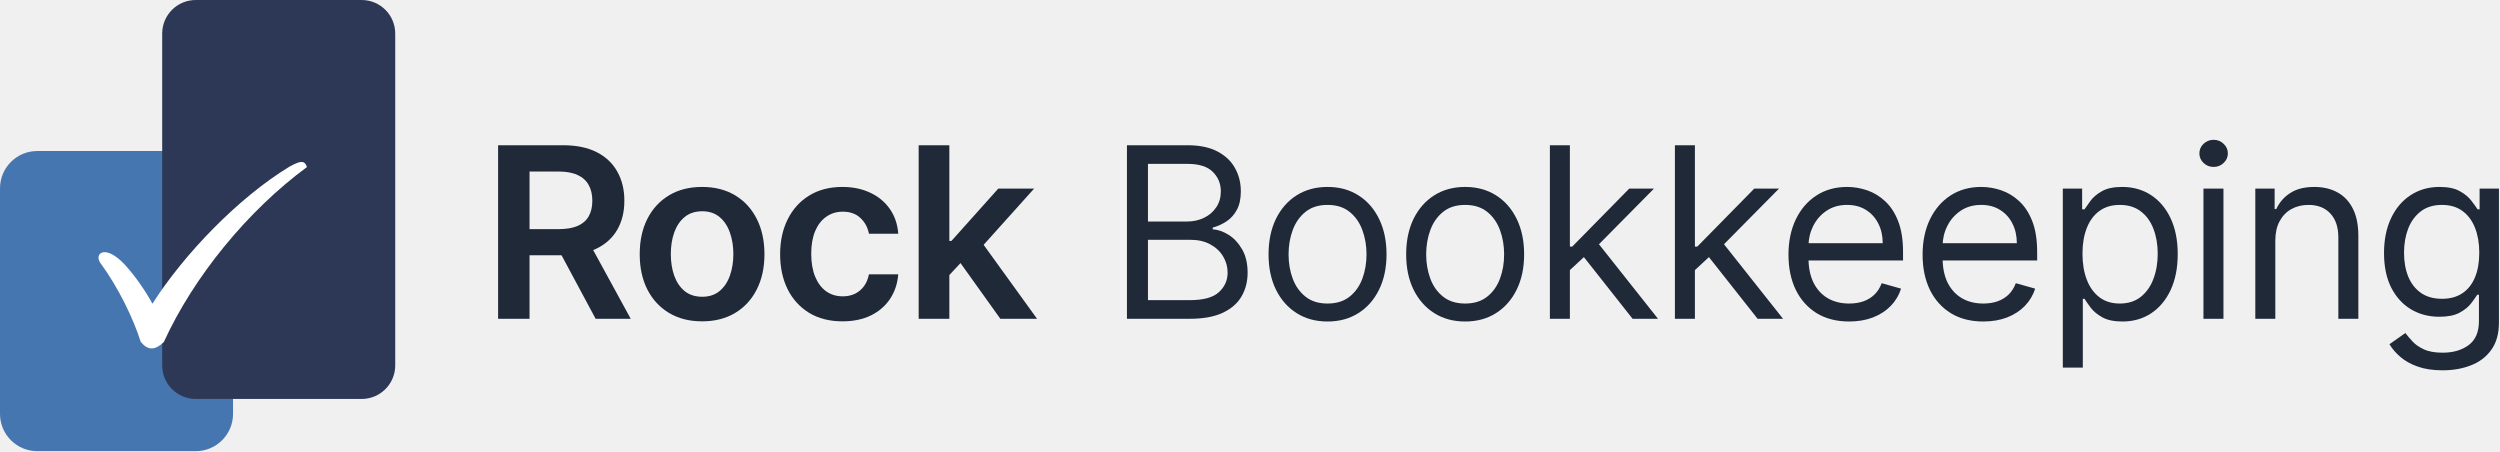
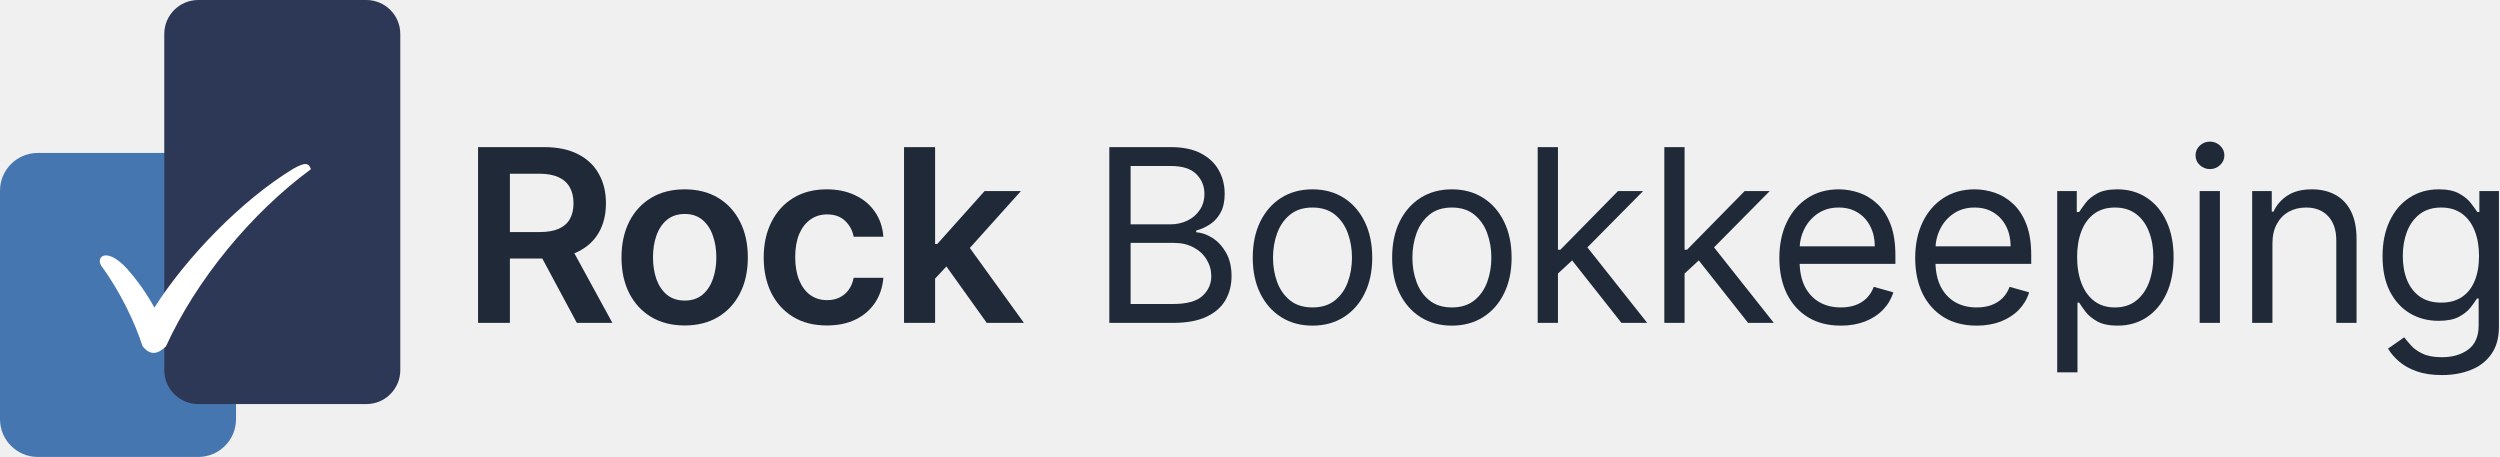
- <svg xmlns="http://www.w3.org/2000/svg" width="1341" height="242" viewBox="0 0 1341 242" fill="none">
+ <svg xmlns="http://www.w3.org/2000/svg" width="1324" height="242" viewBox="0 0 1324 242" fill="none">
  <path d="M0 101C0 89.954 8.954 81 20 81H105C116.046 81 125 89.954 125 101V222C125 233.046 116.046 242 105 242H20C8.954 242 0 233.046 0 222V101Z" fill="#4676AF" />
  <path d="M87 18C87 8.059 95.059 0 105 0H194C203.941 0 212 8.059 212 18V196C212 205.941 203.941 214 194 214H105C95.059 214 87 205.941 87 196V18Z" fill="#2D3856" />
  <path d="M87.878 183.458C83.322 187.864 79.334 188.292 75.441 183.24C71.67 171.213 63.508 154.125 53.785 140.997C50.389 135.954 56.455 130.577 67.199 142.228C73.056 148.809 77.909 155.872 81.767 162.917C98.654 136.298 128.047 105.91 155.207 89.439C162.747 85.085 163.707 87.095 164.659 89.603C132.9 112.972 103.917 148.351 87.878 183.458Z" fill="white" />
-   <path d="M267.182 171V77.909H302.091C309.242 77.909 315.242 79.151 320.091 81.636C324.97 84.121 328.651 87.606 331.136 92.091C333.651 96.545 334.909 101.742 334.909 107.682C334.909 113.651 333.636 118.833 331.091 123.227C328.576 127.591 324.864 130.97 319.954 133.364C315.045 135.727 309.015 136.909 301.864 136.909H277V122.909H299.591C303.773 122.909 307.197 122.333 309.864 121.182C312.53 120 314.5 118.288 315.773 116.045C317.076 113.773 317.727 110.985 317.727 107.682C317.727 104.379 317.076 101.561 315.773 99.227C314.47 96.864 312.485 95.076 309.818 93.864C307.151 92.621 303.712 92 299.5 92H284.045V171H267.182ZM315.273 128.818L338.318 171H319.5L296.864 128.818H315.273Z" fill="#1F2937" />
-   <path d="M376.599 172.364C369.781 172.364 363.872 170.864 358.872 167.864C353.872 164.864 349.993 160.667 347.235 155.273C344.508 149.879 343.144 143.576 343.144 136.364C343.144 129.151 344.508 122.833 347.235 117.409C349.993 111.985 353.872 107.773 358.872 104.773C363.872 101.773 369.781 100.273 376.599 100.273C383.417 100.273 389.326 101.773 394.326 104.773C399.326 107.773 403.19 111.985 405.917 117.409C408.675 122.833 410.054 129.151 410.054 136.364C410.054 143.576 408.675 149.879 405.917 155.273C403.19 160.667 399.326 164.864 394.326 167.864C389.326 170.864 383.417 172.364 376.599 172.364ZM376.69 159.182C380.387 159.182 383.478 158.167 385.963 156.136C388.447 154.076 390.296 151.318 391.508 147.864C392.751 144.409 393.372 140.561 393.372 136.318C393.372 132.045 392.751 128.182 391.508 124.727C390.296 121.242 388.447 118.47 385.963 116.409C383.478 114.348 380.387 113.318 376.69 113.318C372.902 113.318 369.751 114.348 367.235 116.409C364.751 118.47 362.887 121.242 361.644 124.727C360.432 128.182 359.826 132.045 359.826 136.318C359.826 140.561 360.432 144.409 361.644 147.864C362.887 151.318 364.751 154.076 367.235 156.136C369.751 158.167 372.902 159.182 376.69 159.182Z" fill="#1F2937" />
-   <path d="M451.914 172.364C444.944 172.364 438.959 170.833 433.959 167.773C428.99 164.712 425.156 160.485 422.459 155.091C419.793 149.667 418.459 143.424 418.459 136.364C418.459 129.273 419.823 123.015 422.55 117.591C425.278 112.136 429.126 107.894 434.096 104.864C439.096 101.803 445.005 100.273 451.823 100.273C457.49 100.273 462.505 101.318 466.869 103.409C471.262 105.47 474.762 108.394 477.369 112.182C479.975 115.939 481.459 120.333 481.823 125.364H466.096C465.459 122 463.944 119.197 461.55 116.954C459.187 114.682 456.02 113.545 452.05 113.545C448.687 113.545 445.732 114.454 443.187 116.273C440.641 118.061 438.656 120.636 437.232 124C435.838 127.364 435.141 131.394 435.141 136.091C435.141 140.848 435.838 144.939 437.232 148.364C438.626 151.757 440.581 154.379 443.096 156.227C445.641 158.045 448.626 158.954 452.05 158.954C454.475 158.954 456.641 158.5 458.55 157.591C460.49 156.651 462.111 155.303 463.414 153.545C464.717 151.788 465.611 149.651 466.096 147.136H481.823C481.429 152.076 479.975 156.454 477.459 160.273C474.944 164.061 471.52 167.03 467.187 169.182C462.853 171.303 457.762 172.364 451.914 172.364Z" fill="#1F2937" />
-   <path d="M507.774 149.091L507.729 129.227H510.365L535.456 101.182H554.684L523.82 135.545H520.411L507.774 149.091ZM492.774 171V77.909H509.229V171H492.774ZM536.593 171L513.865 139.227L524.956 127.636L556.274 171H536.593Z" fill="#1F2937" />
-   <path d="M604.493 171V77.909H637.038C643.523 77.909 648.871 79.03 653.084 81.273C657.296 83.485 660.432 86.47 662.493 90.227C664.553 93.954 665.584 98.091 665.584 102.636C665.584 106.636 664.871 109.939 663.447 112.545C662.053 115.151 660.205 117.212 657.902 118.727C655.629 120.242 653.159 121.364 650.493 122.091V123C653.341 123.182 656.205 124.182 659.084 126C661.962 127.818 664.371 130.424 666.311 133.818C668.25 137.212 669.22 141.364 669.22 146.273C669.22 150.939 668.159 155.136 666.038 158.864C663.917 162.591 660.568 165.545 655.993 167.727C651.417 169.909 645.462 171 638.129 171H604.493ZM615.765 161H638.129C645.493 161 650.72 159.576 653.811 156.727C656.932 153.848 658.493 150.364 658.493 146.273C658.493 143.121 657.69 140.212 656.084 137.545C654.477 134.848 652.19 132.697 649.22 131.091C646.25 129.454 642.735 128.636 638.674 128.636H615.765V161ZM615.765 118.818H636.674C640.068 118.818 643.129 118.151 645.856 116.818C648.614 115.485 650.796 113.606 652.402 111.182C654.038 108.757 654.856 105.909 654.856 102.636C654.856 98.545 653.432 95.076 650.584 92.227C647.735 89.348 643.22 87.909 637.038 87.909H615.765V118.818Z" fill="#1F2937" />
-   <path d="M712.092 172.454C705.789 172.454 700.258 170.954 695.501 167.954C690.774 164.954 687.077 160.757 684.41 155.364C681.774 149.97 680.455 143.667 680.455 136.454C680.455 129.182 681.774 122.833 684.41 117.409C687.077 111.985 690.774 107.773 695.501 104.773C700.258 101.773 705.789 100.273 712.092 100.273C718.395 100.273 723.91 101.773 728.637 104.773C733.395 107.773 737.092 111.985 739.728 117.409C742.395 122.833 743.728 129.182 743.728 136.454C743.728 143.667 742.395 149.97 739.728 155.364C737.092 160.757 733.395 164.954 728.637 167.954C723.91 170.954 718.395 172.454 712.092 172.454ZM712.092 162.818C716.88 162.818 720.819 161.591 723.91 159.136C727.001 156.682 729.289 153.454 730.774 149.454C732.258 145.454 733.001 141.121 733.001 136.454C733.001 131.788 732.258 127.439 730.774 123.409C729.289 119.379 727.001 116.121 723.91 113.636C720.819 111.151 716.88 109.909 712.092 109.909C707.304 109.909 703.364 111.151 700.274 113.636C697.183 116.121 694.895 119.379 693.41 123.409C691.925 127.439 691.183 131.788 691.183 136.454C691.183 141.121 691.925 145.454 693.41 149.454C694.895 153.454 697.183 156.682 700.274 159.136C703.364 161.591 707.304 162.818 712.092 162.818Z" fill="#1F2937" />
-   <path d="M785.907 172.454C779.604 172.454 774.073 170.954 769.316 167.954C764.589 164.954 760.892 160.757 758.225 155.364C755.589 149.97 754.27 143.667 754.27 136.454C754.27 129.182 755.589 122.833 758.225 117.409C760.892 111.985 764.589 107.773 769.316 104.773C774.073 101.773 779.604 100.273 785.907 100.273C792.21 100.273 797.725 101.773 802.452 104.773C807.21 107.773 810.907 111.985 813.543 117.409C816.21 122.833 817.543 129.182 817.543 136.454C817.543 143.667 816.21 149.97 813.543 155.364C810.907 160.757 807.21 164.954 802.452 167.954C797.725 170.954 792.21 172.454 785.907 172.454ZM785.907 162.818C790.695 162.818 794.634 161.591 797.725 159.136C800.816 156.682 803.104 153.454 804.589 149.454C806.073 145.454 806.816 141.121 806.816 136.454C806.816 131.788 806.073 127.439 804.589 123.409C803.104 119.379 800.816 116.121 797.725 113.636C794.634 111.151 790.695 109.909 785.907 109.909C781.119 109.909 777.179 111.151 774.089 113.636C770.998 116.121 768.71 119.379 767.225 123.409C765.74 127.439 764.998 131.788 764.998 136.454C764.998 141.121 765.74 145.454 767.225 149.454C768.71 153.454 770.998 156.682 774.089 159.136C777.179 161.591 781.119 162.818 785.907 162.818Z" fill="#1F2937" />
-   <path d="M841.358 145.545L841.176 132.273H843.358L873.904 101.182H887.176L854.631 134.091H853.722L841.358 145.545ZM831.358 171V77.909H842.085V171H831.358ZM875.722 171L848.449 136.454L856.085 129L889.358 171H875.722Z" fill="#1F2937" />
-   <path d="M908.423 145.545L908.241 132.273H910.423L940.969 101.182H954.241L921.696 134.091H920.787L908.423 145.545ZM898.423 171V77.909H909.15V171H898.423ZM942.787 171L915.514 136.454L923.15 129L956.423 171H942.787Z" fill="#1F2937" />
-   <path d="M991.886 172.454C985.159 172.454 979.356 170.97 974.477 168C969.628 165 965.886 160.818 963.249 155.454C960.643 150.061 959.34 143.788 959.34 136.636C959.34 129.485 960.643 123.182 963.249 117.727C965.886 112.242 969.552 107.97 974.249 104.909C978.977 101.818 984.492 100.273 990.795 100.273C994.431 100.273 998.022 100.879 1001.57 102.091C1005.11 103.303 1008.34 105.273 1011.25 108C1014.16 110.697 1016.48 114.273 1018.2 118.727C1019.93 123.182 1020.79 128.667 1020.79 135.182V139.727H966.977V130.454H1009.89C1009.89 126.515 1009.1 123 1007.52 119.909C1005.98 116.818 1003.76 114.379 1000.89 112.591C998.037 110.803 994.674 109.909 990.795 109.909C986.522 109.909 982.825 110.97 979.704 113.091C976.613 115.182 974.234 117.909 972.568 121.273C970.901 124.636 970.068 128.242 970.068 132.091V138.273C970.068 143.545 970.977 148.015 972.795 151.682C974.643 155.318 977.204 158.091 980.477 160C983.749 161.879 987.552 162.818 991.886 162.818C994.704 162.818 997.249 162.424 999.522 161.636C1001.83 160.818 1003.81 159.606 1005.48 158C1007.14 156.364 1008.43 154.333 1009.34 151.909L1019.7 154.818C1018.61 158.333 1016.78 161.424 1014.2 164.091C1011.63 166.727 1008.45 168.788 1004.66 170.273C1000.87 171.727 996.613 172.454 991.886 172.454Z" fill="#1F2937" />
-   <path d="M1063.83 172.454C1057.1 172.454 1051.3 170.97 1046.42 168C1041.57 165 1037.83 160.818 1035.19 155.454C1032.58 150.061 1031.28 143.788 1031.28 136.636C1031.28 129.485 1032.58 123.182 1035.19 117.727C1037.83 112.242 1041.49 107.97 1046.19 104.909C1050.92 101.818 1056.43 100.273 1062.73 100.273C1066.37 100.273 1069.96 100.879 1073.51 102.091C1077.05 103.303 1080.28 105.273 1083.19 108C1086.1 110.697 1088.42 114.273 1090.14 118.727C1091.87 123.182 1092.73 128.667 1092.73 135.182V139.727H1038.92V130.454H1081.83C1081.83 126.515 1081.04 123 1079.46 119.909C1077.92 116.818 1075.7 114.379 1072.83 112.591C1069.98 110.803 1066.61 109.909 1062.73 109.909C1058.46 109.909 1054.77 110.97 1051.64 113.091C1048.55 115.182 1046.17 117.909 1044.51 121.273C1042.84 124.636 1042.01 128.242 1042.01 132.091V138.273C1042.01 143.545 1042.92 148.015 1044.73 151.682C1046.58 155.318 1049.14 158.091 1052.42 160C1055.69 161.879 1059.49 162.818 1063.83 162.818C1066.64 162.818 1069.19 162.424 1071.46 161.636C1073.77 160.818 1075.75 159.606 1077.42 158C1079.08 156.364 1080.37 154.333 1081.28 151.909L1091.64 154.818C1090.55 158.333 1088.72 161.424 1086.14 164.091C1083.57 166.727 1080.39 168.788 1076.6 170.273C1072.81 171.727 1068.55 172.454 1063.83 172.454Z" fill="#1F2937" />
-   <path d="M1106.49 197.182V101.182H1116.86V112.273H1118.13C1118.92 111.061 1120.01 109.515 1121.4 107.636C1122.83 105.727 1124.86 104.03 1127.49 102.545C1130.16 101.03 1133.77 100.273 1138.31 100.273C1144.19 100.273 1149.37 101.742 1153.86 104.682C1158.34 107.621 1161.84 111.788 1164.36 117.182C1166.87 122.576 1168.13 128.939 1168.13 136.273C1168.13 143.667 1166.87 150.076 1164.36 155.5C1161.84 160.894 1158.36 165.076 1153.9 168.045C1149.45 170.985 1144.31 172.454 1138.49 172.454C1134.01 172.454 1130.42 171.712 1127.72 170.227C1125.02 168.712 1122.95 167 1121.49 165.091C1120.04 163.151 1118.92 161.545 1118.13 160.273H1117.22V197.182H1106.49ZM1117.04 136.091C1117.04 141.364 1117.81 146.015 1119.36 150.045C1120.9 154.045 1123.16 157.182 1126.13 159.454C1129.1 161.697 1132.74 162.818 1137.04 162.818C1141.52 162.818 1145.27 161.636 1148.27 159.273C1151.3 156.879 1153.57 153.667 1155.08 149.636C1156.63 145.576 1157.4 141.061 1157.4 136.091C1157.4 131.182 1156.64 126.757 1155.13 122.818C1153.64 118.848 1151.39 115.712 1148.36 113.409C1145.36 111.076 1141.58 109.909 1137.04 109.909C1132.67 109.909 1129.01 111.015 1126.04 113.227C1123.07 115.409 1120.83 118.47 1119.31 122.409C1117.8 126.318 1117.04 130.879 1117.04 136.091Z" fill="#1F2937" />
-   <path d="M1181.93 171V101.182H1192.66V171H1181.93ZM1187.39 89.545C1185.3 89.545 1183.49 88.833 1181.98 87.409C1180.49 85.985 1179.75 84.273 1179.75 82.273C1179.75 80.273 1180.49 78.561 1181.98 77.136C1183.49 75.712 1185.3 75 1187.39 75C1189.48 75 1191.27 75.712 1192.75 77.136C1194.27 78.561 1195.02 80.273 1195.02 82.273C1195.02 84.273 1194.27 85.985 1192.75 87.409C1191.27 88.833 1189.48 89.545 1187.39 89.545Z" fill="#1F2937" />
-   <path d="M1220.48 129V171H1209.75V101.182H1220.11V112.091H1221.02C1222.66 108.545 1225.14 105.697 1228.48 103.545C1231.81 101.364 1236.11 100.273 1241.38 100.273C1246.11 100.273 1250.25 101.242 1253.79 103.182C1257.34 105.091 1260.1 108 1262.07 111.909C1264.04 115.788 1265.02 120.697 1265.02 126.636V171H1254.29V127.364C1254.29 121.879 1252.87 117.606 1250.02 114.545C1247.17 111.454 1243.26 109.909 1238.29 109.909C1234.87 109.909 1231.81 110.651 1229.11 112.136C1226.45 113.621 1224.34 115.788 1222.79 118.636C1221.25 121.485 1220.48 124.939 1220.48 129Z" fill="#1F2937" />
-   <path d="M1310.24 198.636C1305.06 198.636 1300.61 197.97 1296.88 196.636C1293.15 195.333 1290.05 193.606 1287.56 191.454C1285.11 189.333 1283.15 187.061 1281.7 184.636L1290.24 178.636C1291.21 179.909 1292.44 181.364 1293.93 183C1295.41 184.667 1297.44 186.106 1300.02 187.318C1302.62 188.561 1306.03 189.182 1310.24 189.182C1315.88 189.182 1320.53 187.818 1324.2 185.091C1327.87 182.364 1329.7 178.091 1329.7 172.273V158.091H1328.79C1328 159.364 1326.88 160.939 1325.43 162.818C1324 164.667 1321.94 166.318 1319.24 167.773C1316.58 169.197 1312.97 169.909 1308.43 169.909C1302.79 169.909 1297.73 168.576 1293.24 165.909C1288.79 163.242 1285.26 159.364 1282.65 154.273C1280.08 149.182 1278.79 143 1278.79 135.727C1278.79 128.576 1280.05 122.348 1282.56 117.045C1285.08 111.712 1288.58 107.591 1293.06 104.682C1297.55 101.742 1302.73 100.273 1308.61 100.273C1313.15 100.273 1316.76 101.03 1319.43 102.545C1322.12 104.03 1324.18 105.727 1325.61 107.636C1327.06 109.515 1328.18 111.061 1328.97 112.273H1330.06V101.182H1340.43V173C1340.43 179 1339.06 183.879 1336.34 187.636C1333.64 191.424 1330 194.197 1325.43 195.954C1320.88 197.742 1315.82 198.636 1310.24 198.636ZM1309.88 160.273C1314.18 160.273 1317.82 159.288 1320.79 157.318C1323.76 155.348 1326.02 152.515 1327.56 148.818C1329.11 145.121 1329.88 140.697 1329.88 135.545C1329.88 130.515 1329.12 126.076 1327.61 122.227C1326.09 118.379 1323.85 115.364 1320.88 113.182C1317.91 111 1314.24 109.909 1309.88 109.909C1305.34 109.909 1301.55 111.061 1298.52 113.364C1295.52 115.667 1293.26 118.757 1291.74 122.636C1290.26 126.515 1289.52 130.818 1289.52 135.545C1289.52 140.394 1290.28 144.682 1291.79 148.409C1293.34 152.106 1295.61 155.015 1298.61 157.136C1301.64 159.227 1305.4 160.273 1309.88 160.273Z" fill="#1F2937" />
+   <path d="M253.182 171V77.909H288.091C295.242 77.909 301.242 79.151 306.091 81.636C310.97 84.121 314.651 87.606 317.136 92.091C319.651 96.545 320.909 101.742 320.909 107.682C320.909 113.651 319.636 118.833 317.091 123.227C314.576 127.591 310.864 130.97 305.954 133.364C301.045 135.727 295.015 136.909 287.864 136.909H263V122.909H285.591C289.773 122.909 293.197 122.333 295.864 121.182C298.53 120 300.5 118.288 301.773 116.045C303.076 113.773 303.727 110.985 303.727 107.682C303.727 104.379 303.076 101.561 301.773 99.227C300.47 96.864 298.485 95.076 295.818 93.864C293.151 92.621 289.712 92 285.5 92H270.045V171H253.182ZM301.273 128.818L324.318 171H305.5L282.864 128.818H301.273Z" fill="#1F2937" />
+   <path d="M362.599 172.364C355.781 172.364 349.872 170.864 344.872 167.864C339.872 164.864 335.993 160.667 333.235 155.273C330.508 149.879 329.144 143.576 329.144 136.364C329.144 129.151 330.508 122.833 333.235 117.409C335.993 111.985 339.872 107.773 344.872 104.773C349.872 101.773 355.781 100.273 362.599 100.273C369.417 100.273 375.326 101.773 380.326 104.773C385.326 107.773 389.19 111.985 391.917 117.409C394.675 122.833 396.054 129.151 396.054 136.364C396.054 143.576 394.675 149.879 391.917 155.273C389.19 160.667 385.326 164.864 380.326 167.864C375.326 170.864 369.417 172.364 362.599 172.364ZM362.69 159.182C366.387 159.182 369.478 158.167 371.963 156.136C374.447 154.076 376.296 151.318 377.508 147.864C378.751 144.409 379.372 140.561 379.372 136.318C379.372 132.045 378.751 128.182 377.508 124.727C376.296 121.242 374.447 118.47 371.963 116.409C369.478 114.348 366.387 113.318 362.69 113.318C358.902 113.318 355.751 114.348 353.235 116.409C350.751 118.47 348.887 121.242 347.644 124.727C346.432 128.182 345.826 132.045 345.826 136.318C345.826 140.561 346.432 144.409 347.644 147.864C348.887 151.318 350.751 154.076 353.235 156.136C355.751 158.167 358.902 159.182 362.69 159.182Z" fill="#1F2937" />
+   <path d="M437.914 172.364C430.944 172.364 424.959 170.833 419.959 167.773C414.99 164.712 411.156 160.485 408.459 155.091C405.793 149.667 404.459 143.424 404.459 136.364C404.459 129.273 405.823 123.015 408.55 117.591C411.278 112.136 415.126 107.894 420.096 104.864C425.096 101.803 431.005 100.273 437.823 100.273C443.49 100.273 448.505 101.318 452.869 103.409C457.262 105.47 460.762 108.394 463.369 112.182C465.975 115.939 467.459 120.333 467.823 125.364H452.096C451.459 122 449.944 119.197 447.55 116.954C445.187 114.682 442.02 113.545 438.05 113.545C434.687 113.545 431.732 114.454 429.187 116.273C426.641 118.061 424.656 120.636 423.232 124C421.838 127.364 421.141 131.394 421.141 136.091C421.141 140.848 421.838 144.939 423.232 148.364C424.626 151.757 426.581 154.379 429.096 156.227C431.641 158.045 434.626 158.954 438.05 158.954C440.475 158.954 442.641 158.5 444.55 157.591C446.49 156.651 448.111 155.303 449.414 153.545C450.717 151.788 451.611 149.651 452.096 147.136H467.823C467.429 152.076 465.975 156.454 463.459 160.273C460.944 164.061 457.52 167.03 453.187 169.182C448.853 171.303 443.762 172.364 437.914 172.364Z" fill="#1F2937" />
+   <path d="M493.774 149.091L493.729 129.227H496.365L521.456 101.182H540.684L509.82 135.545H506.411L493.774 149.091ZM478.774 171V77.909H495.229V171H478.774ZM522.593 171L499.865 139.227L510.956 127.636L542.274 171H522.593Z" fill="#1F2937" />
+   <path d="M587.498 171V77.909H620.043C626.528 77.909 631.876 79.03 636.089 81.273C640.301 83.485 643.437 86.47 645.498 90.227C647.558 93.954 648.589 98.091 648.589 102.636C648.589 106.636 647.876 109.939 646.452 112.545C645.058 115.151 643.21 117.212 640.907 118.727C638.634 120.242 636.164 121.364 633.498 122.091V123C636.346 123.182 639.21 124.182 642.089 126C644.967 127.818 647.376 130.424 649.316 133.818C651.255 137.212 652.225 141.364 652.225 146.273C652.225 150.939 651.164 155.136 649.043 158.864C646.922 162.591 643.573 165.545 638.998 167.727C634.422 169.909 628.467 171 621.134 171H587.498ZM598.77 161H621.134C628.498 161 633.725 159.576 636.816 156.727C639.937 153.848 641.498 150.364 641.498 146.273C641.498 143.121 640.695 140.212 639.089 137.545C637.483 134.848 635.195 132.697 632.225 131.091C629.255 129.454 625.74 128.636 621.679 128.636H598.77V161ZM598.77 118.818H619.679C623.073 118.818 626.134 118.151 628.861 116.818C631.619 115.485 633.801 113.606 635.407 111.182C637.043 108.757 637.861 105.909 637.861 102.636C637.861 98.545 636.437 95.076 633.589 92.227C630.74 89.348 626.225 87.909 620.043 87.909H598.77V118.818Z" fill="#1F2937" />
+   <path d="M695.097 172.454C688.794 172.454 683.263 170.954 678.506 167.954C673.779 164.954 670.082 160.757 667.415 155.364C664.779 149.97 663.46 143.667 663.46 136.454C663.46 129.182 664.779 122.833 667.415 117.409C670.082 111.985 673.779 107.773 678.506 104.773C683.263 101.773 688.794 100.273 695.097 100.273C701.4 100.273 706.915 101.773 711.642 104.773C716.4 107.773 720.097 111.985 722.733 117.409C725.4 122.833 726.733 129.182 726.733 136.454C726.733 143.667 725.4 149.97 722.733 155.364C720.097 160.757 716.4 164.954 711.642 167.954C706.915 170.954 701.4 172.454 695.097 172.454ZM695.097 162.818C699.885 162.818 703.824 161.591 706.915 159.136C710.006 156.682 712.294 153.454 713.779 149.454C715.263 145.454 716.006 141.121 716.006 136.454C716.006 131.788 715.263 127.439 713.779 123.409C712.294 119.379 710.006 116.121 706.915 113.636C703.824 111.151 699.885 109.909 695.097 109.909C690.309 109.909 686.369 111.151 683.279 113.636C680.188 116.121 677.9 119.379 676.415 123.409C674.93 127.439 674.188 131.788 674.188 136.454C674.188 141.121 674.93 145.454 676.415 149.454C677.9 153.454 680.188 156.682 683.279 159.136C686.369 161.591 690.309 162.818 695.097 162.818Z" fill="#1F2937" />
+   <path d="M768.912 172.454C762.609 172.454 757.078 170.954 752.321 167.954C747.594 164.954 743.897 160.757 741.23 155.364C738.594 149.97 737.275 143.667 737.275 136.454C737.275 129.182 738.594 122.833 741.23 117.409C743.897 111.985 747.594 107.773 752.321 104.773C757.078 101.773 762.609 100.273 768.912 100.273C775.215 100.273 780.73 101.773 785.457 104.773C790.215 107.773 793.912 111.985 796.548 117.409C799.215 122.833 800.548 129.182 800.548 136.454C800.548 143.667 799.215 149.97 796.548 155.364C793.912 160.757 790.215 164.954 785.457 167.954C780.73 170.954 775.215 172.454 768.912 172.454ZM768.912 162.818C773.7 162.818 777.639 161.591 780.73 159.136C783.821 156.682 786.109 153.454 787.594 149.454C789.078 145.454 789.821 141.121 789.821 136.454C789.821 131.788 789.078 127.439 787.594 123.409C786.109 119.379 783.821 116.121 780.73 113.636C777.639 111.151 773.7 109.909 768.912 109.909C764.124 109.909 760.184 111.151 757.094 113.636C754.003 116.121 751.715 119.379 750.23 123.409C748.745 127.439 748.003 131.788 748.003 136.454C748.003 141.121 748.745 145.454 750.23 149.454C751.715 153.454 754.003 156.682 757.094 159.136C760.184 161.591 764.124 162.818 768.912 162.818Z" fill="#1F2937" />
+   <path d="M824.363 145.545L824.181 132.273H826.363L856.909 101.182H870.181L837.636 134.091H836.727L824.363 145.545ZM814.363 171V77.909H825.09V171H814.363ZM858.727 171L831.454 136.454L839.09 129L872.363 171H858.727Z" fill="#1F2937" />
+   <path d="M891.428 145.545L891.246 132.273H893.428L923.974 101.182H937.246L904.701 134.091H903.792L891.428 145.545ZM881.428 171V77.909H892.155V171H881.428ZM925.792 171L898.519 136.454L906.155 129L939.428 171H925.792Z" fill="#1F2937" />
+   <path d="M974.891 172.454C968.164 172.454 962.361 170.97 957.482 168C952.633 165 948.891 160.818 946.254 155.454C943.648 150.061 942.345 143.788 942.345 136.636C942.345 129.485 943.648 123.182 946.254 117.727C948.891 112.242 952.557 107.97 957.254 104.909C961.982 101.818 967.497 100.273 973.8 100.273C977.436 100.273 981.027 100.879 984.573 102.091C988.118 103.303 991.345 105.273 994.254 108C997.164 110.697 999.482 114.273 1001.21 118.727C1002.94 123.182 1003.8 128.667 1003.8 135.182V139.727H949.982V130.454H992.891C992.891 126.515 992.103 123 990.527 119.909C988.982 116.818 986.77 114.379 983.891 112.591C981.042 110.803 977.679 109.909 973.8 109.909C969.527 109.909 965.83 110.97 962.709 113.091C959.618 115.182 957.239 117.909 955.573 121.273C953.906 124.636 953.073 128.242 953.073 132.091V138.273C953.073 143.545 953.982 148.015 955.8 151.682C957.648 155.318 960.209 158.091 963.482 160C966.754 161.879 970.557 162.818 974.891 162.818C977.709 162.818 980.254 162.424 982.527 161.636C984.83 160.818 986.815 159.606 988.482 158C990.148 156.364 991.436 154.333 992.345 151.909L1002.71 154.818C1001.62 158.333 999.785 161.424 997.209 164.091C994.633 166.727 991.451 168.788 987.664 170.273C983.876 171.727 979.618 172.454 974.891 172.454Z" fill="#1F2937" />
+   <path d="M1046.83 172.454C1040.1 172.454 1034.3 170.97 1029.42 168C1024.57 165 1020.83 160.818 1018.19 155.454C1015.59 150.061 1014.29 143.788 1014.29 136.636C1014.29 129.485 1015.59 123.182 1018.19 117.727C1020.83 112.242 1024.5 107.97 1029.19 104.909C1033.92 101.818 1039.44 100.273 1045.74 100.273C1049.38 100.273 1052.97 100.879 1056.51 102.091C1060.06 103.303 1063.29 105.273 1066.19 108C1069.1 110.697 1071.42 114.273 1073.15 118.727C1074.88 123.182 1075.74 128.667 1075.74 135.182V139.727H1021.92V130.454H1064.83C1064.83 126.515 1064.04 123 1062.47 119.909C1060.92 116.818 1058.71 114.379 1055.83 112.591C1052.98 110.803 1049.62 109.909 1045.74 109.909C1041.47 109.909 1037.77 110.97 1034.65 113.091C1031.56 115.182 1029.18 117.909 1027.51 121.273C1025.85 124.636 1025.01 128.242 1025.01 132.091V138.273C1025.01 143.545 1025.92 148.015 1027.74 151.682C1029.59 155.318 1032.15 158.091 1035.42 160C1038.69 161.879 1042.5 162.818 1046.83 162.818C1049.65 162.818 1052.19 162.424 1054.47 161.636C1056.77 160.818 1058.76 159.606 1060.42 158C1062.09 156.364 1063.38 154.333 1064.29 151.909L1074.65 154.818C1073.56 158.333 1071.72 161.424 1069.15 164.091C1066.57 166.727 1063.39 168.788 1059.6 170.273C1055.82 171.727 1051.56 172.454 1046.83 172.454Z" fill="#1F2937" />
+   <path d="M1089.5 197.182V101.182H1099.86V112.273H1101.13C1101.92 111.061 1103.01 109.515 1104.41 107.636C1105.83 105.727 1107.86 104.03 1110.5 102.545C1113.16 101.03 1116.77 100.273 1121.32 100.273C1127.2 100.273 1132.38 101.742 1136.86 104.682C1141.35 107.621 1144.85 111.788 1147.36 117.182C1149.88 122.576 1151.13 128.939 1151.13 136.273C1151.13 143.667 1149.88 150.076 1147.36 155.5C1144.85 160.894 1141.36 165.076 1136.91 168.045C1132.45 170.985 1127.32 172.454 1121.5 172.454C1117.01 172.454 1113.42 171.712 1110.73 170.227C1108.03 168.712 1105.95 167 1104.5 165.091C1103.04 163.151 1101.92 161.545 1101.13 160.273H1100.23V197.182H1089.5ZM1100.04 136.091C1100.04 141.364 1100.82 146.015 1102.36 150.045C1103.91 154.045 1106.16 157.182 1109.13 159.454C1112.1 161.697 1115.74 162.818 1120.04 162.818C1124.53 162.818 1128.27 161.636 1131.27 159.273C1134.3 156.879 1136.57 153.667 1138.09 149.636C1139.63 145.576 1140.41 141.061 1140.41 136.091C1140.41 131.182 1139.65 126.757 1138.13 122.818C1136.65 118.848 1134.39 115.712 1131.36 113.409C1128.36 111.076 1124.59 109.909 1120.04 109.909C1115.68 109.909 1112.01 111.015 1109.04 113.227C1106.07 115.409 1103.83 118.47 1102.32 122.409C1100.8 126.318 1100.04 130.879 1100.04 136.091Z" fill="#1F2937" />
+   <path d="M1164.94 171V101.182H1175.67V171H1164.94ZM1170.39 89.545C1168.3 89.545 1166.5 88.833 1164.98 87.409C1163.5 85.985 1162.76 84.273 1162.76 82.273C1162.76 80.273 1163.5 78.561 1164.98 77.136C1166.5 75.712 1168.3 75 1170.39 75C1172.48 75 1174.27 75.712 1175.76 77.136C1177.27 78.561 1178.03 80.273 1178.03 82.273C1178.03 84.273 1177.27 85.985 1175.76 87.409C1174.27 88.833 1172.48 89.545 1170.39 89.545Z" fill="#1F2937" />
+   <path d="M1203.48 129V171H1192.75V101.182H1203.12V112.091H1204.03C1205.66 108.545 1208.15 105.697 1211.48 103.545C1214.81 101.364 1219.12 100.273 1224.39 100.273C1229.12 100.273 1233.25 101.242 1236.8 103.182C1240.34 105.091 1243.1 108 1245.07 111.909C1247.04 115.788 1248.03 120.697 1248.03 126.636V171H1237.3V127.364C1237.3 121.879 1235.87 117.606 1233.03 114.545C1230.18 111.454 1226.27 109.909 1221.3 109.909C1217.87 109.909 1214.81 110.651 1212.12 112.136C1209.45 113.621 1207.34 115.788 1205.8 118.636C1204.25 121.485 1203.48 124.939 1203.48 129Z" fill="#1F2937" />
+   <path d="M1293.25 198.636C1288.07 198.636 1283.61 197.97 1279.89 196.636C1276.16 195.333 1273.05 193.606 1270.57 191.454C1268.11 189.333 1266.16 187.061 1264.7 184.636L1273.25 178.636C1274.22 179.909 1275.45 181.364 1276.93 183C1278.42 184.667 1280.45 186.106 1283.02 187.318C1285.63 188.561 1289.04 189.182 1293.25 189.182C1298.89 189.182 1303.54 187.818 1307.2 185.091C1310.87 182.364 1312.7 178.091 1312.7 172.273V158.091H1311.8C1311.01 159.364 1309.89 160.939 1308.43 162.818C1307.01 164.667 1304.95 166.318 1302.25 167.773C1299.58 169.197 1295.98 169.909 1291.43 169.909C1285.8 169.909 1280.73 168.576 1276.25 165.909C1271.8 163.242 1268.27 159.364 1265.66 154.273C1263.08 149.182 1261.8 143 1261.8 135.727C1261.8 128.576 1263.05 122.348 1265.57 117.045C1268.08 111.712 1271.58 107.591 1276.07 104.682C1280.55 101.742 1285.73 100.273 1291.61 100.273C1296.16 100.273 1299.77 101.03 1302.43 102.545C1305.13 104.03 1307.19 105.727 1308.61 107.636C1310.07 109.515 1311.19 111.061 1311.98 112.273H1313.07V101.182H1323.43V173C1323.43 179 1322.07 183.879 1319.34 187.636C1316.64 191.424 1313.01 194.197 1308.43 195.954C1303.89 197.742 1298.83 198.636 1293.25 198.636ZM1292.89 160.273C1297.19 160.273 1300.83 159.288 1303.8 157.318C1306.77 155.348 1309.02 152.515 1310.57 148.818C1312.11 145.121 1312.89 140.697 1312.89 135.545C1312.89 130.515 1312.13 126.076 1310.61 122.227C1309.1 118.379 1306.86 115.364 1303.89 113.182C1300.92 111 1297.25 109.909 1292.89 109.909C1288.34 109.909 1284.55 111.061 1281.52 113.364C1278.52 115.667 1276.27 118.757 1274.75 122.636C1273.27 126.515 1272.52 130.818 1272.52 135.545C1272.52 140.394 1273.28 144.682 1274.8 148.409C1276.34 152.106 1278.61 155.015 1281.61 157.136C1284.64 159.227 1288.4 160.273 1292.89 160.273Z" fill="#1F2937" />
</svg>
